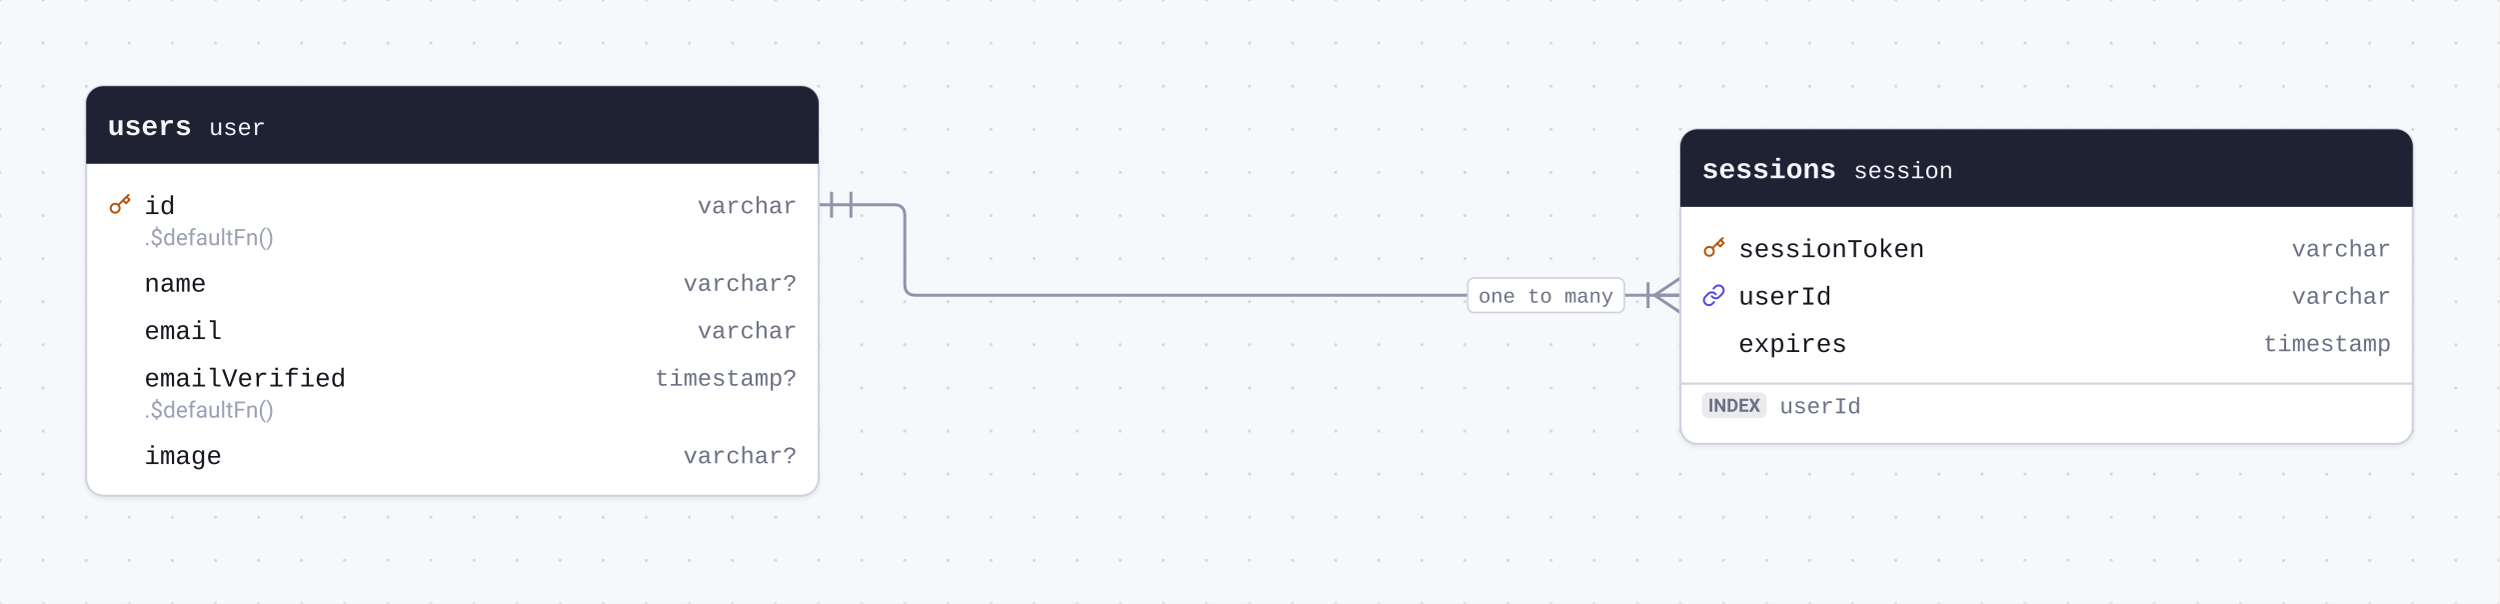
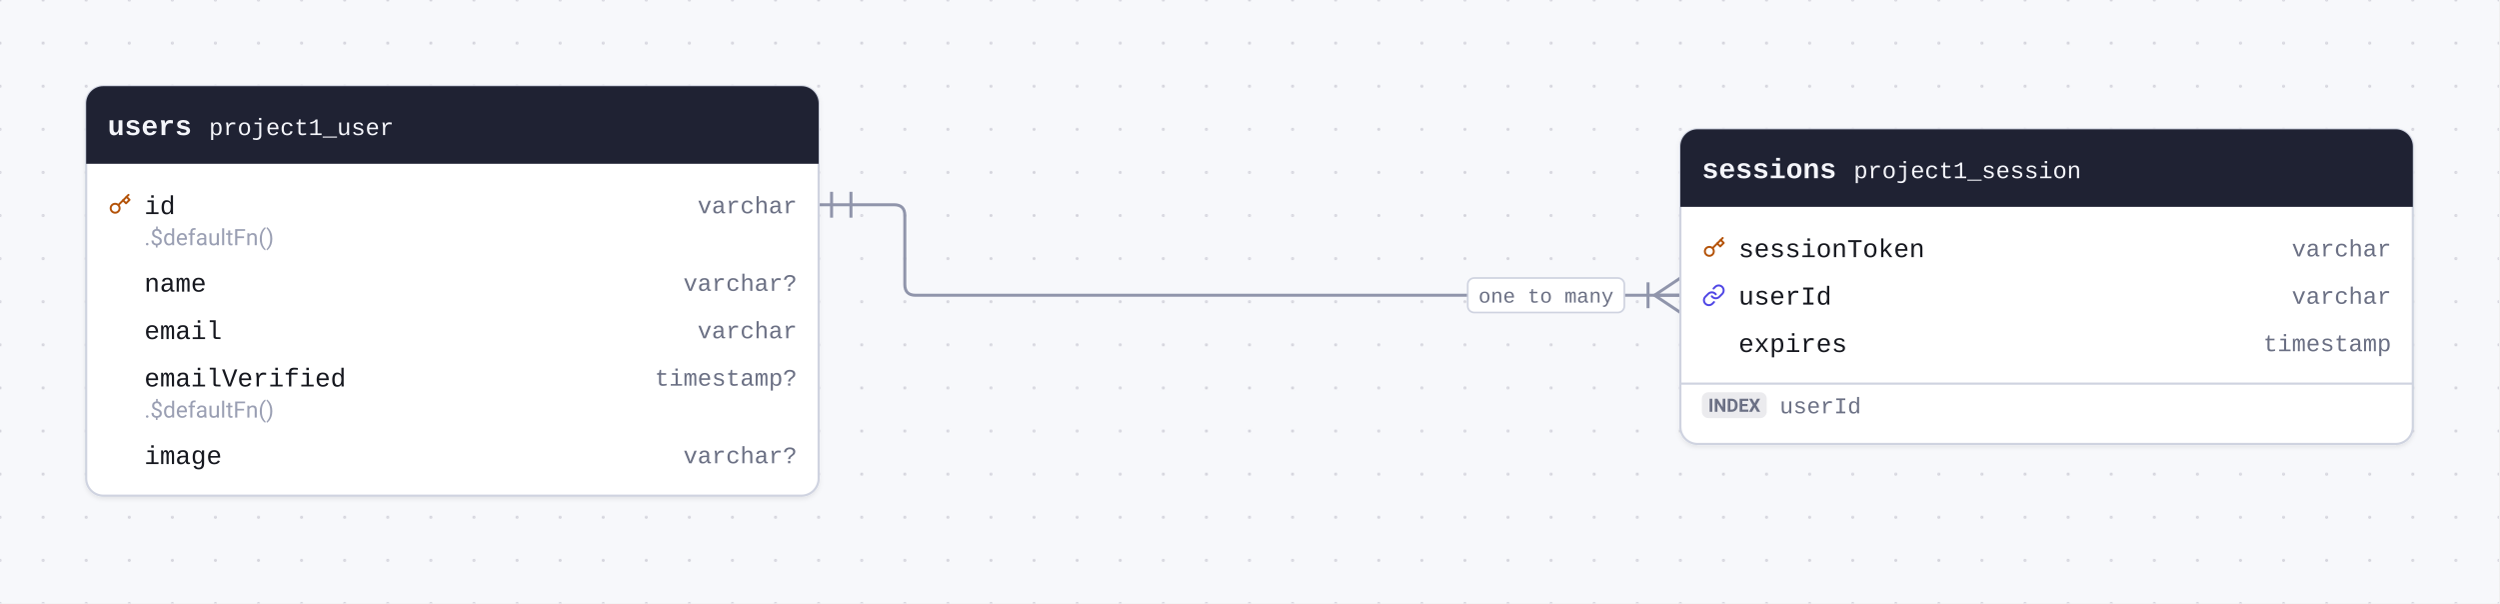
<svg xmlns="http://www.w3.org/2000/svg" width="1160" height="280" viewBox="0 0 1160 280">
  <defs>
    <pattern id="dots" x="-0.7" y="-0.7" width="20" height="20" patternUnits="userSpaceOnUse">
      <circle cx="0.7" cy="0.7" r="0.7" fill="#d4d4dc" />
    </pattern>
    <filter id="node-shadow" x="-5%" y="-5%" width="110%" height="115%">
      <feDropShadow dx="0" dy="1" stdDeviation="1" flood-color="#000000" flood-opacity="0.08" />
    </filter>
  </defs>
  <rect x="0" y="0" width="1160" height="280" fill="#f7f8fb" />
  <rect x="0" y="0" width="1160" height="280" fill="url(#dots)" />
  <g class="relation-edge">
    <path d="M380 95L400 95L 415,95Q 420,95 420,100L 420,132Q 420,137 425,137L760 137L780 137" fill="none" stroke="#9095ab" stroke-width="1.4" />
    <g transform="translate(380 95) scale(-1 1)" fill="none" stroke="#9095ab" stroke-width="1.4">
      <path d="M-6 -6 L-6 6" />
      <path d="M-15 -6 L-15 6" />
    </g>
    <g transform="translate(780 137)" fill="none" stroke="#9095ab" stroke-width="1.4">
      <path d="M0 -8 L-12 0 L0 8 M-12 0 L0 0" />
      <path d="M-15 -6 L-15 6" />
    </g>
  </g>
  <g class="model-node">
    <clipPath id="node-clip-0">
      <rect x="40" y="40" width="340" height="190" rx="8" />
    </clipPath>
    <rect x="40" y="40" width="340" height="190" rx="8" fill="#ffffff" stroke="#cfd3e0" filter="url(#node-shadow)" />
    <rect x="40" y="40" width="340" height="36" fill="#1f2233" clip-path="url(#node-clip-0)" />
-     <text x="50" y="62.68" font-family="ui-monospace, SF Mono, Menlo, Consolas, Liberation Mono, DejaVu Sans Mono, monospace" font-size="13" font-weight="700" fill="#f4f5fa">users<tspan dx="8" font-size="11" font-weight="400" opacity="0.6">user</tspan>
+     <text x="50" y="62.68" font-family="ui-monospace, SF Mono, Menlo, Consolas, Liberation Mono, DejaVu Sans Mono, monospace" font-size="13" font-weight="700" fill="#f4f5fa">users<tspan dx="8" font-size="11" font-weight="400" opacity="0.6">project1_user</tspan>
    </text>
    <g transform="translate(50 89.5) scale(0.46)" fill="none" stroke="#b45309" stroke-width="2" stroke-linecap="round" stroke-linejoin="round">
      <circle cx="7.5" cy="15.5" r="4.5" />
      <path d="m21 2-9.6 9.6" />
      <path d="m15.5 7.5 3 3L22 7l-3-3" />
    </g>
    <text x="67" y="99.32" font-family="ui-monospace, SF Mono, Menlo, Consolas, Liberation Mono, DejaVu Sans Mono, monospace" font-size="12" fill="#16181f">id</text>
    <text x="370" y="98.96" font-family="ui-monospace, SF Mono, Menlo, Consolas, Liberation Mono, DejaVu Sans Mono, monospace" font-size="11" text-anchor="end" fill="#6b7084">varchar</text>
    <text x="67" y="113.78" font-family="ui-sans-serif, -apple-system, Segoe UI, Roboto, Helvetica Neue, Arial, DejaVu Sans, sans-serif" font-size="10.5" fill="#9a9fb3">.$defaultFn()</text>
    <text x="67" y="135.32" font-family="ui-monospace, SF Mono, Menlo, Consolas, Liberation Mono, DejaVu Sans Mono, monospace" font-size="12" fill="#16181f">name</text>
    <text x="370" y="134.96" font-family="ui-monospace, SF Mono, Menlo, Consolas, Liberation Mono, DejaVu Sans Mono, monospace" font-size="11" text-anchor="end" fill="#6b7084">varchar?</text>
    <text x="67" y="157.32" font-family="ui-monospace, SF Mono, Menlo, Consolas, Liberation Mono, DejaVu Sans Mono, monospace" font-size="12" fill="#16181f">email</text>
    <text x="370" y="156.96" font-family="ui-monospace, SF Mono, Menlo, Consolas, Liberation Mono, DejaVu Sans Mono, monospace" font-size="11" text-anchor="end" fill="#6b7084">varchar</text>
    <text x="67" y="179.32" font-family="ui-monospace, SF Mono, Menlo, Consolas, Liberation Mono, DejaVu Sans Mono, monospace" font-size="12" fill="#16181f">emailVerified</text>
    <text x="370" y="178.96" font-family="ui-monospace, SF Mono, Menlo, Consolas, Liberation Mono, DejaVu Sans Mono, monospace" font-size="11" text-anchor="end" fill="#6b7084">timestamp?</text>
    <text x="67" y="193.78" font-family="ui-sans-serif, -apple-system, Segoe UI, Roboto, Helvetica Neue, Arial, DejaVu Sans, sans-serif" font-size="10.5" fill="#9a9fb3">.$defaultFn()</text>
    <text x="67" y="215.32" font-family="ui-monospace, SF Mono, Menlo, Consolas, Liberation Mono, DejaVu Sans Mono, monospace" font-size="12" fill="#16181f">image</text>
    <text x="370" y="214.96" font-family="ui-monospace, SF Mono, Menlo, Consolas, Liberation Mono, DejaVu Sans Mono, monospace" font-size="11" text-anchor="end" fill="#6b7084">varchar?</text>
  </g>
  <g class="model-node">
    <clipPath id="node-clip-1">
      <rect x="780" y="60" width="340" height="146" rx="8" />
    </clipPath>
    <rect x="780" y="60" width="340" height="146" rx="8" fill="#ffffff" stroke="#cfd3e0" filter="url(#node-shadow)" />
    <rect x="780" y="60" width="340" height="36" fill="#1f2233" clip-path="url(#node-clip-1)" />
-     <text x="790" y="82.68" font-family="ui-monospace, SF Mono, Menlo, Consolas, Liberation Mono, DejaVu Sans Mono, monospace" font-size="13" font-weight="700" fill="#f4f5fa">sessions<tspan dx="8" font-size="11" font-weight="400" opacity="0.6">session</tspan>
+     <text x="790" y="82.68" font-family="ui-monospace, SF Mono, Menlo, Consolas, Liberation Mono, DejaVu Sans Mono, monospace" font-size="13" font-weight="700" fill="#f4f5fa">sessions<tspan dx="8" font-size="11" font-weight="400" opacity="0.6">project1_session</tspan>
    </text>
    <g transform="translate(790 109.5) scale(0.46)" fill="none" stroke="#b45309" stroke-width="2" stroke-linecap="round" stroke-linejoin="round">
      <circle cx="7.5" cy="15.5" r="4.5" />
      <path d="m21 2-9.6 9.6" />
      <path d="m15.5 7.5 3 3L22 7l-3-3" />
    </g>
    <text x="807" y="119.32" font-family="ui-monospace, SF Mono, Menlo, Consolas, Liberation Mono, DejaVu Sans Mono, monospace" font-size="12" fill="#16181f">sessionToken</text>
    <text x="1110" y="118.96" font-family="ui-monospace, SF Mono, Menlo, Consolas, Liberation Mono, DejaVu Sans Mono, monospace" font-size="11" text-anchor="end" fill="#6b7084">varchar</text>
    <g transform="translate(790 131.5) scale(0.46)" fill="none" stroke="#4f46e5" stroke-width="2" stroke-linecap="round" stroke-linejoin="round">
      <path d="M10 13a5 5 0 0 0 7.54.54l3-3a5 5 0 0 0-7.07-7.07l-1.72 1.71" />
      <path d="M14 11a5 5 0 0 0-7.54-.54l-3 3a5 5 0 0 0 7.07 7.07l1.71-1.71" />
    </g>
    <text x="807" y="141.32" font-family="ui-monospace, SF Mono, Menlo, Consolas, Liberation Mono, DejaVu Sans Mono, monospace" font-size="12" fill="#16181f">userId</text>
    <text x="1110" y="140.96" font-family="ui-monospace, SF Mono, Menlo, Consolas, Liberation Mono, DejaVu Sans Mono, monospace" font-size="11" text-anchor="end" fill="#6b7084">varchar</text>
    <text x="807" y="163.32" font-family="ui-monospace, SF Mono, Menlo, Consolas, Liberation Mono, DejaVu Sans Mono, monospace" font-size="12" fill="#16181f">expires</text>
    <text x="1110" y="162.96" font-family="ui-monospace, SF Mono, Menlo, Consolas, Liberation Mono, DejaVu Sans Mono, monospace" font-size="11" text-anchor="end" fill="#6b7084">timestamp</text>
    <path d="M780 178H1120" stroke="#cfd3e0" stroke-width="1" />
    <rect x="790" y="182" width="30.1" height="12" rx="3" fill="#6b7084" fill-opacity="0.14" />
    <text x="805.05" y="191.06" font-family="ui-sans-serif, -apple-system, Segoe UI, Roboto, Helvetica Neue, Arial, DejaVu Sans, sans-serif" font-size="8.5" font-weight="600" text-anchor="middle" fill="#6b7084">INDEX</text>
    <text x="826.1" y="191.78" font-family="ui-monospace, SF Mono, Menlo, Consolas, Liberation Mono, DejaVu Sans Mono, monospace" font-size="10.5" fill="#6b7084">userId</text>
  </g>
  <g class="relation-label">
    <rect x="681.3" y="129" width="72.7" height="16" rx="3" fill="#ffffff" stroke="#cfd3e0" stroke-width="0.8" />
    <text x="717.65" y="140.42" font-family="ui-monospace, SF Mono, Menlo, Consolas, Liberation Mono, DejaVu Sans Mono, monospace" font-size="9.5" text-anchor="middle" fill="#6b7084">one to many</text>
  </g>
</svg>
